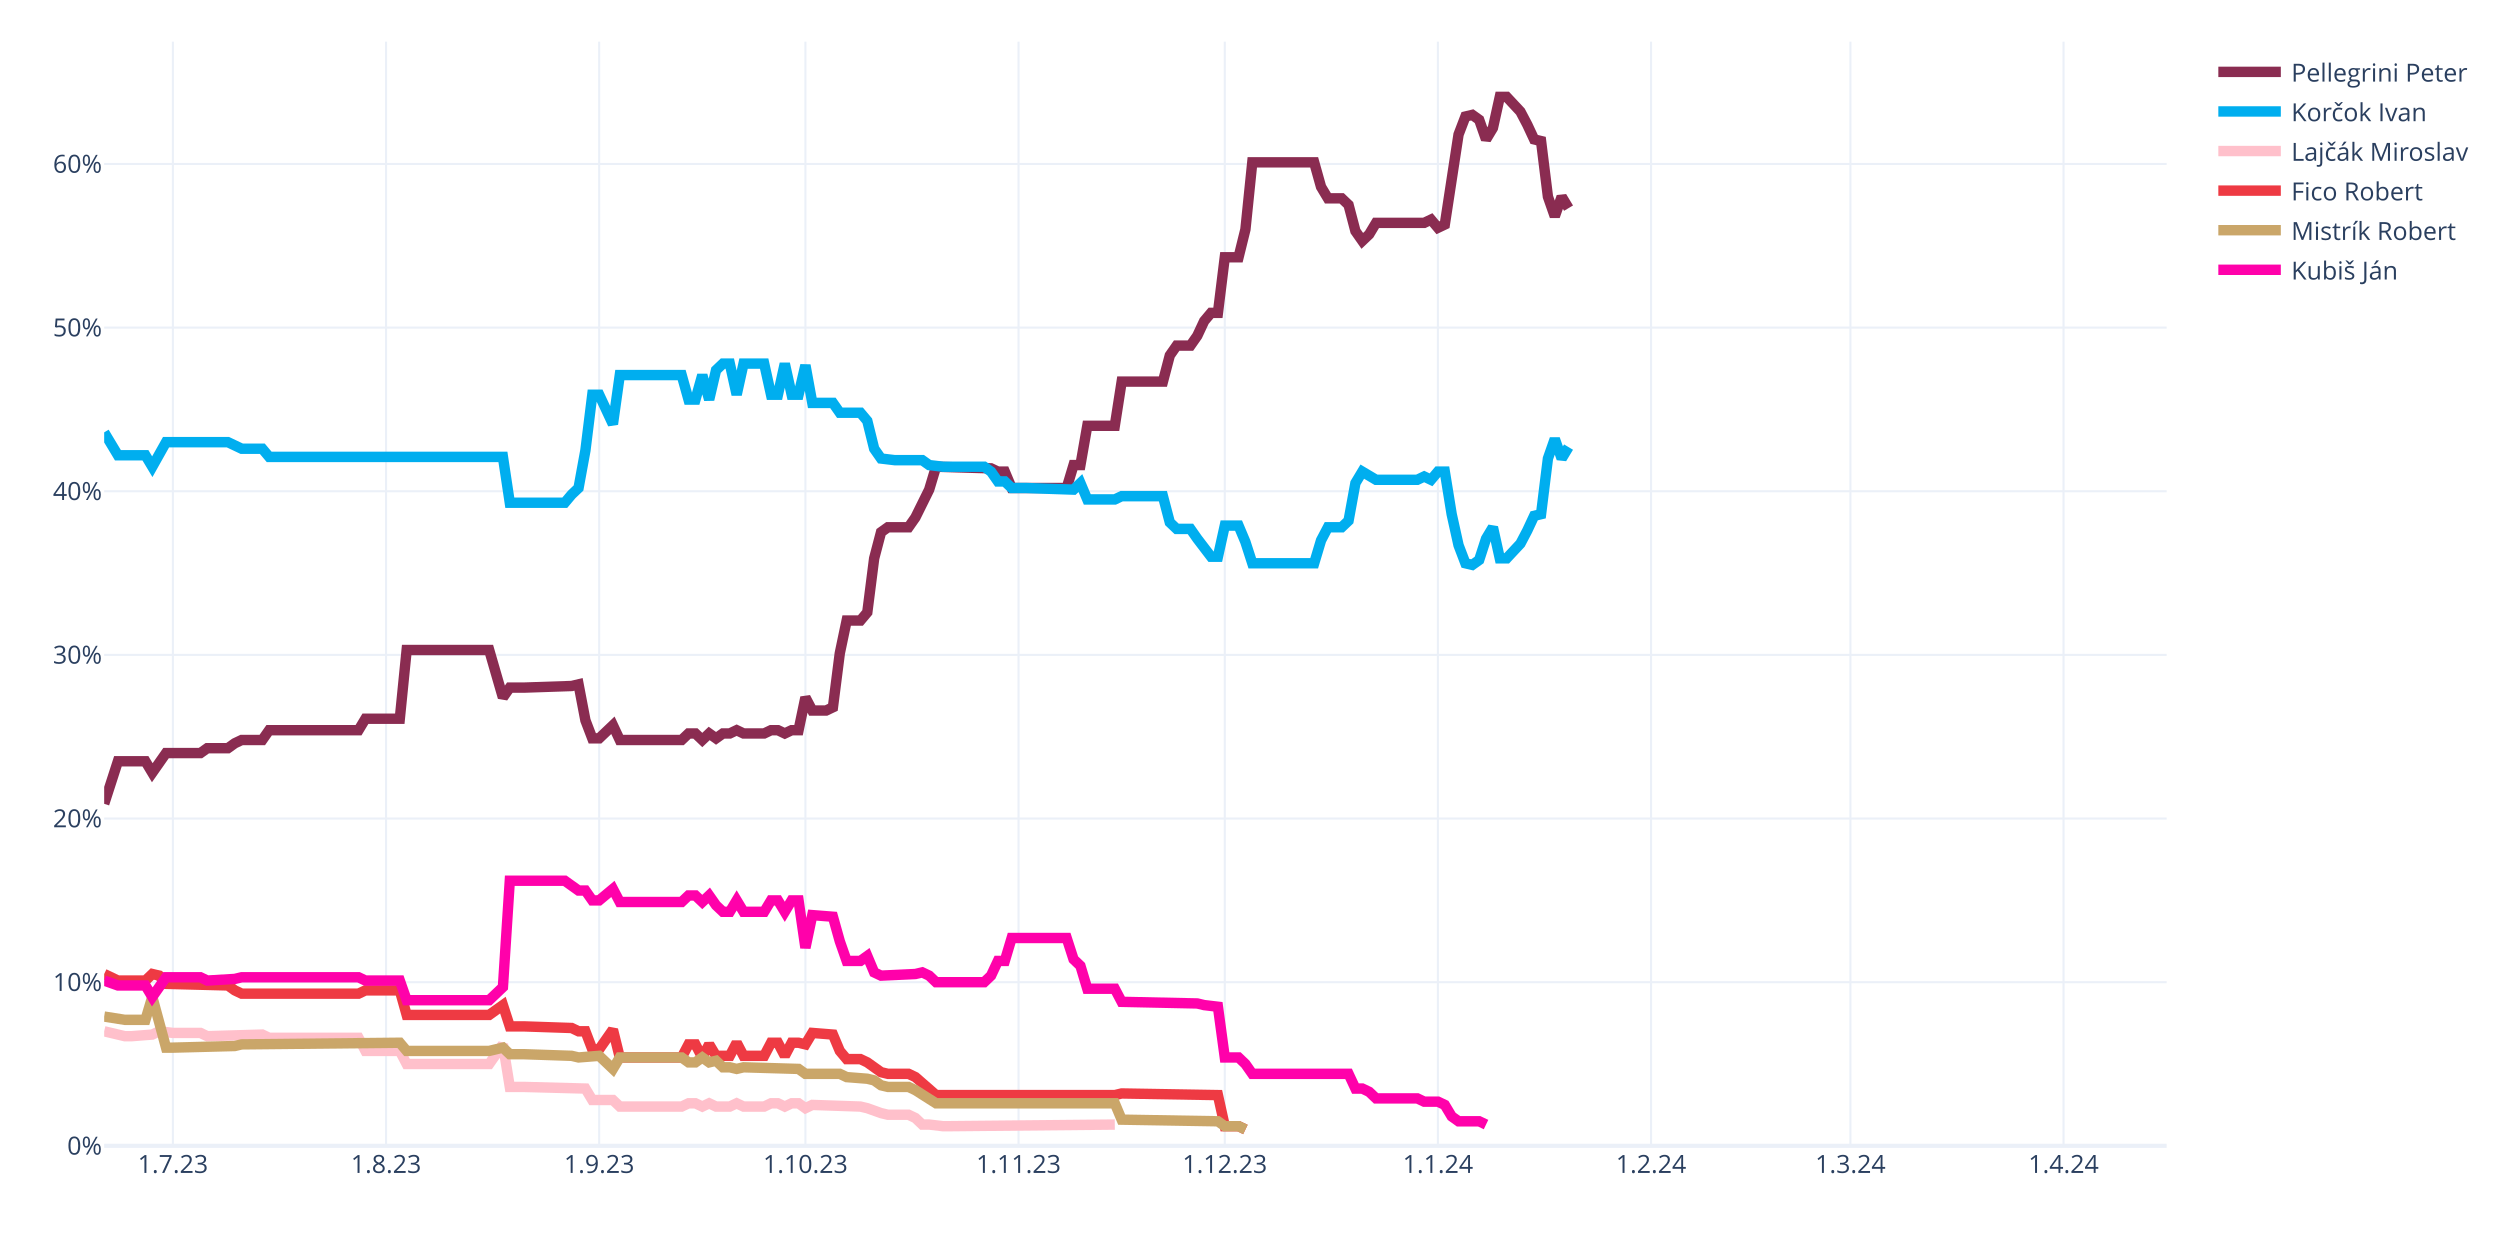
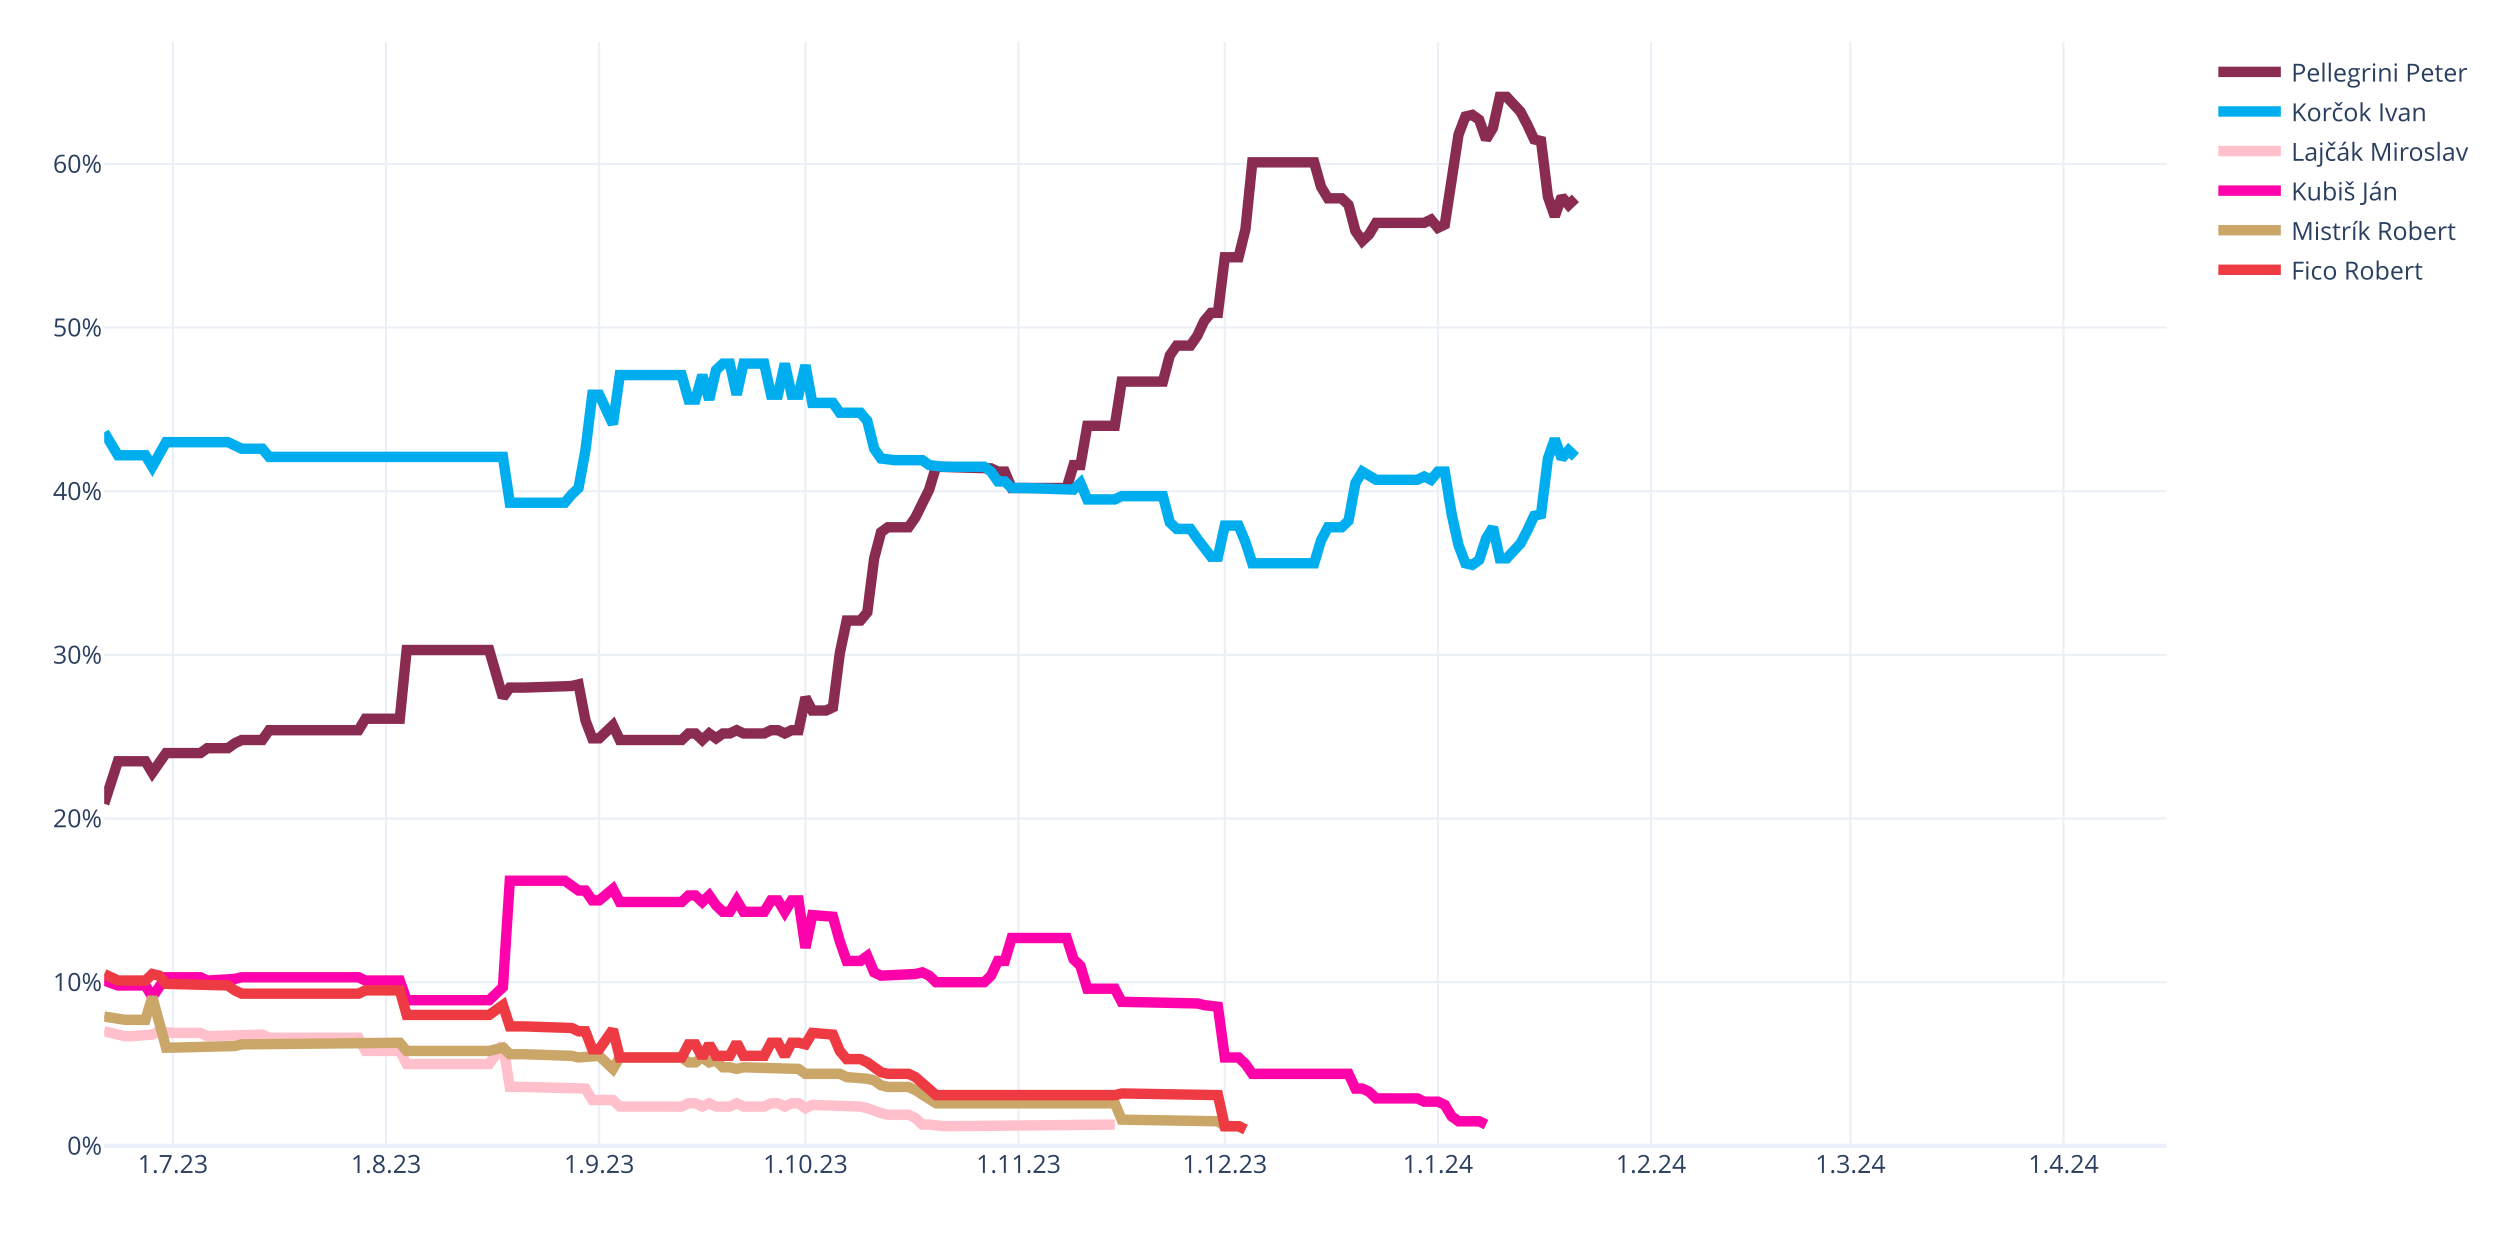
<svg xmlns="http://www.w3.org/2000/svg" class="main-svg" width="1200" height="600" style="" viewBox="0 0 1200 600">
  <rect x="0" y="0" width="1200" height="600" style="fill: rgb(255, 255, 255); fill-opacity: 1;" />
-   <defs id="defs-b5e12d">
+   <defs id="defs-70f87e">
    <g class="clips">
-       <clipPath id="clipb5e12dxyplot" class="plotclip">
+       <clipPath id="clip70f87exyplot" class="plotclip">
        <rect width="990" height="530" />
      </clipPath>
-       <clipPath class="axesclip" id="clipb5e12dx">
+       <clipPath class="axesclip" id="clip70f87ex">
        <rect x="50" y="0" width="990" height="600" />
      </clipPath>
-       <clipPath class="axesclip" id="clipb5e12dy">
+       <clipPath class="axesclip" id="clip70f87ey">
        <rect x="0" y="20" width="1200" height="530" />
      </clipPath>
-       <clipPath class="axesclip" id="clipb5e12dxy">
+       <clipPath class="axesclip" id="clip70f87exy">
        <rect x="50" y="20" width="990" height="530" />
      </clipPath>
    </g>
    <g class="gradients" />
    <g class="patterns" />
  </defs>
  <g class="bglayer" />
  <g class="layer-below">
    <g class="imagelayer" />
    <g class="shapelayer" />
  </g>
  <g class="cartesianlayer">
    <g class="subplot xy">
      <g class="layer-subplot">
        <g class="shapelayer" />
        <g class="imagelayer" />
      </g>
      <g class="minor-gridlayer">
        <g class="x" />
        <g class="y" />
      </g>
      <g class="gridlayer">
        <g class="x">
          <path class="xgrid crisp" transform="translate(83,0)" d="M0,20v530" style="stroke: rgb(235, 240, 248); stroke-opacity: 1; stroke-width: 1px;" />
          <path class="xgrid crisp" transform="translate(185.3,0)" d="M0,20v530" style="stroke: rgb(235, 240, 248); stroke-opacity: 1; stroke-width: 1px;" />
          <path class="xgrid crisp" transform="translate(287.6,0)" d="M0,20v530" style="stroke: rgb(235, 240, 248); stroke-opacity: 1; stroke-width: 1px;" />
          <path class="xgrid crisp" transform="translate(386.6,0)" d="M0,20v530" style="stroke: rgb(235, 240, 248); stroke-opacity: 1; stroke-width: 1px;" />
          <path class="xgrid crisp" transform="translate(488.9,0)" d="M0,20v530" style="stroke: rgb(235, 240, 248); stroke-opacity: 1; stroke-width: 1px;" />
          <path class="xgrid crisp" transform="translate(587.9,0)" d="M0,20v530" style="stroke: rgb(235, 240, 248); stroke-opacity: 1; stroke-width: 1px;" />
          <path class="xgrid crisp" transform="translate(690.2,0)" d="M0,20v530" style="stroke: rgb(235, 240, 248); stroke-opacity: 1; stroke-width: 1px;" />
          <path class="xgrid crisp" transform="translate(792.5,0)" d="M0,20v530" style="stroke: rgb(235, 240, 248); stroke-opacity: 1; stroke-width: 1px;" />
          <path class="xgrid crisp" transform="translate(888.2,0)" d="M0,20v530" style="stroke: rgb(235, 240, 248); stroke-opacity: 1; stroke-width: 1px;" />
          <path class="xgrid crisp" transform="translate(990.5,0)" d="M0,20v530" style="stroke: rgb(235, 240, 248); stroke-opacity: 1; stroke-width: 1px;" />
        </g>
        <g class="y">
          <path class="ygrid crisp" transform="translate(0,471.45)" d="M50,0h990" style="stroke: rgb(235, 240, 248); stroke-opacity: 1; stroke-width: 1px;" />
          <path class="ygrid crisp" transform="translate(0,392.9)" d="M50,0h990" style="stroke: rgb(235, 240, 248); stroke-opacity: 1; stroke-width: 1px;" />
          <path class="ygrid crisp" transform="translate(0,314.35)" d="M50,0h990" style="stroke: rgb(235, 240, 248); stroke-opacity: 1; stroke-width: 1px;" />
          <path class="ygrid crisp" transform="translate(0,235.8)" d="M50,0h990" style="stroke: rgb(235, 240, 248); stroke-opacity: 1; stroke-width: 1px;" />
          <path class="ygrid crisp" transform="translate(0,157.25)" d="M50,0h990" style="stroke: rgb(235, 240, 248); stroke-opacity: 1; stroke-width: 1px;" />
          <path class="ygrid crisp" transform="translate(0,78.71)" d="M50,0h990" style="stroke: rgb(235, 240, 248); stroke-opacity: 1; stroke-width: 1px;" />
        </g>
      </g>
      <g class="zerolinelayer">
        <path class="yzl zl crisp" transform="translate(0,550)" d="M50,0h990" style="stroke: rgb(235, 240, 248); stroke-opacity: 1; stroke-width: 2px;" />
      </g>
      <path class="xlines-below" />
      <path class="ylines-below" />
      <g class="overlines-below" />
      <g class="xaxislayer-below" />
      <g class="yaxislayer-below" />
      <g class="overaxes-below" />
-       <g class="plot" transform="translate(50,20)" clip-path="url(#clipb5e12dxyplot)">
+       <g class="plot" transform="translate(50,20)" clip-path="url(#clip70f87exyplot)">
        <g class="scatterlayer mlayer">
-           <g class="trace scatter tracea17c1d" style="stroke-miterlimit: 2; opacity: 1;">
-             <g class="fills" />
-             <g class="errorbars" />
-             <g class="lines">
-               <path class="js-line" d="M0,365.83L6.6,345.41L9.9,345.41L19.8,345.41L23.1,350.91L29.7,341.48L33,341.48L46.2,341.48L49.5,339.13L59.4,339.13L62.7,336.77L66,335.2L69.3,335.2L75.9,335.2L79.2,330.49L122.1,330.49L125.4,324.99L141.9,324.99L145.2,292L184.8,292L191.4,314.78L194.7,310.06L201.3,310.06L224.4,309.28L227.7,308.49L231,325.77L234.3,334.41L237.6,334.41L240.9,331.27L244.2,328.13L247.5,335.2L277.2,335.2L280.5,332.06L283.8,332.06L287.1,335.2L290.4,332.06L293.7,334.41L297,332.06L300.3,332.06L303.6,330.49L306.9,332.06L316.8,332.06L320.1,330.49L323.4,330.49L326.7,332.06L330,330.49L333.3,330.49L336.6,314.78L339.9,321.06L346.5,321.06L349.8,319.49L353.1,293.57L356.4,277.86L363,277.86L366.3,273.93L369.6,248.01L372.9,235.44L376.2,233.08L379.5,233.08L386.1,233.08L389.4,228.37L396,215.02L399.3,204.02L425.7,204.81L429,206.38L432.3,206.38L435.6,214.23L462,214.23L465.3,203.24L468.6,203.24L471.9,184.38L485.1,184.38L488.4,163.18L508.2,163.18L511.5,150.61L514.8,145.89L518.1,145.89L521.4,145.89L524.7,141.18L528,134.11L531.3,130.18L534.6,130.18L537.9,103.48L544.5,103.48L547.8,90.12L551.1,57.92L554.4,57.92L580.8,57.92L584.1,69.7L587.4,75.2L590.7,75.2L594,75.2L597.3,78.34L600.6,90.91L603.9,95.62L607.2,92.48L610.5,86.98L633.6,86.98L636.9,85.41L640.2,89.34L643.5,87.77L650.1,44.57L653.4,35.93L656.7,35.14L660,37.5L663.3,46.92L666.6,41.42L669.9,26.5L673.2,26.5L679.8,33.57L683.1,39.85L686.4,46.92L689.7,47.71L693,74.41L696.3,83.84L699.6,74.41L702.9,79.91" style="vector-effect: none; fill: none; stroke: rgb(138, 44, 81); stroke-opacity: 1; stroke-width: 5px; opacity: 1;" />
-             </g>
-             <g class="points" />
-             <g class="text" />
-           </g>
-           <g class="trace scatter trace30c5dc" style="stroke-miterlimit: 2; opacity: 1;">
-             <g class="fills" />
-             <g class="errorbars" />
-             <g class="lines">
-               <path class="js-line" d="M0,187.53L6.6,198.52L9.9,198.52L19.8,198.52L23.1,204.02L29.7,192.24L33,192.24L59.4,192.24L62.7,193.81L66,195.38L69.3,195.38L75.9,195.38L79.2,199.31L191.4,199.31L194.7,221.3L221.1,221.3L224.4,217.37L227.7,214.23L231,196.17L234.3,169.46L237.6,169.46L244.2,183.6L247.5,160.03L277.2,160.03L280.5,171.82L283.8,171.82L287.1,160.03L290.4,171.82L293.7,157.68L297,154.54L300.3,154.54L303.6,169.46L306.9,154.54L316.8,154.54L320.1,169.46L323.4,169.46L326.7,154.54L330,169.46L333.3,169.46L336.6,155.32L339.9,173.39L349.8,173.39L353.1,178.1L363,178.1L366.3,182.03L369.6,195.38L372.9,200.09L379.5,200.88L382.8,200.88L392.7,200.88L396,203.24L402.6,204.02L405.9,204.02L422.4,204.02L425.7,206.38L429,211.09L432.3,211.09L435.6,214.23L442.2,214.23L465.3,215.02L468.6,211.88L471.9,219.73L475.2,219.73L485.1,219.73L488.4,218.16L508.2,218.16L511.5,230.73L514.8,233.87L518.1,233.87L521.4,233.87L524.7,238.58L531.3,247.22L534.6,247.22L537.9,232.3L541.2,232.3L544.5,232.3L547.8,240.15L551.1,250.37L554.4,250.37L580.8,250.37L584.1,239.37L587.4,233.08L590.7,233.08L594,233.08L597.3,229.94L600.6,211.88L603.9,206.38L610.5,210.3L613.8,210.3L630.3,210.3L633.6,208.73L636.9,210.3L640.2,206.38L643.5,206.38L646.8,226.8L650.1,241.72L653.4,250.37L656.7,251.15L660,248.79L663.3,238.58L666.6,233.08L669.9,248.01L673.2,248.01L679.8,240.94L683.1,234.66L686.4,227.59L689.7,226.8L693,200.09L696.3,190.67L699.6,200.09L702.9,194.6" style="vector-effect: none; fill: none; stroke: rgb(0, 174, 239); stroke-opacity: 1; stroke-width: 5px; opacity: 1;" />
-             </g>
-             <g class="points" />
-             <g class="text" />
-           </g>
-           <g class="trace scatter traceec281b" style="stroke-miterlimit: 2; opacity: 1;">
+           <g class="trace scatter trace455cfd" style="stroke-miterlimit: 2; opacity: 1;">
+             <g class="fills" />
+             <g class="errorbars" />
+             <g class="lines">
+               <path class="js-line" d="M0,365.83L6.6,345.41L9.9,345.41L19.8,345.41L23.1,350.91L29.7,341.48L33,341.48L46.2,341.48L49.5,339.13L59.4,339.13L62.7,336.77L66,335.2L69.3,335.2L75.9,335.2L79.2,330.49L122.1,330.49L125.4,324.99L141.9,324.99L145.2,292L184.8,292L191.4,314.78L194.7,310.06L201.3,310.06L224.4,309.28L227.7,308.49L231,325.77L234.3,334.41L237.6,334.41L240.9,331.27L244.2,328.13L247.5,335.2L277.2,335.2L280.5,332.06L283.8,332.06L287.1,335.2L290.4,332.06L293.7,334.41L297,332.06L300.3,332.06L303.6,330.49L306.9,332.06L316.8,332.06L320.1,330.49L323.4,330.49L326.7,332.06L330,330.49L333.3,330.49L336.6,314.78L339.9,321.06L346.5,321.06L349.8,319.49L353.1,293.57L356.4,277.86L363,277.86L366.3,273.93L369.6,248.01L372.9,235.44L376.2,233.08L379.5,233.08L386.1,233.08L389.4,228.37L396,215.02L399.3,204.02L425.7,204.81L429,206.38L432.3,206.38L435.6,214.23L462,214.23L465.3,203.24L468.6,203.24L471.9,184.38L485.1,184.38L488.4,163.18L508.2,163.18L511.5,150.61L514.8,145.89L518.1,145.89L521.4,145.89L524.7,141.18L528,134.11L531.3,130.18L534.6,130.18L537.9,103.48L544.5,103.48L547.8,90.12L551.1,57.92L554.4,57.92L580.8,57.92L584.1,69.7L587.4,75.2L590.7,75.2L594,75.2L597.3,78.34L600.6,90.91L603.9,95.62L607.2,92.48L610.5,86.98L633.6,86.98L636.9,85.41L640.2,89.34L643.5,87.77L650.1,44.57L653.4,35.93L656.7,35.14L660,37.5L663.3,46.92L666.6,41.42L669.9,26.5L673.2,26.5L679.8,33.57L683.1,39.85L686.4,46.92L689.7,47.71L693,74.41L696.3,83.84L699.6,74.41L702.9,78.34L706.2,75.2" style="vector-effect: none; fill: none; stroke: rgb(138, 44, 81); stroke-opacity: 1; stroke-width: 5px; opacity: 1;" />
+             </g>
+             <g class="points" />
+             <g class="text" />
+           </g>
+           <g class="trace scatter trace7774cf" style="stroke-miterlimit: 2; opacity: 1;">
+             <g class="fills" />
+             <g class="errorbars" />
+             <g class="lines">
+               <path class="js-line" d="M0,187.53L6.6,198.52L9.9,198.52L19.8,198.52L23.1,204.02L29.7,192.24L33,192.24L59.4,192.24L62.7,193.81L66,195.38L69.3,195.38L75.9,195.38L79.2,199.31L191.4,199.31L194.7,221.3L221.1,221.3L224.4,217.37L227.7,214.23L231,196.17L234.3,169.46L237.6,169.46L244.2,183.6L247.5,160.03L277.2,160.03L280.5,171.82L283.8,171.82L287.1,160.03L290.4,171.82L293.7,157.68L297,154.54L300.3,154.54L303.6,169.46L306.9,154.54L316.8,154.54L320.1,169.46L323.4,169.46L326.7,154.54L330,169.46L333.3,169.46L336.6,155.32L339.9,173.39L349.8,173.39L353.1,178.1L363,178.1L366.3,182.03L369.6,195.38L372.9,200.09L379.5,200.88L382.8,200.88L392.7,200.88L396,203.24L402.6,204.02L405.9,204.02L422.4,204.02L425.7,206.38L429,211.09L432.3,211.09L435.6,214.23L442.2,214.23L465.3,215.02L468.6,211.88L471.9,219.73L475.2,219.73L485.1,219.73L488.4,218.16L508.2,218.16L511.5,230.73L514.8,233.87L518.1,233.87L521.4,233.87L524.7,238.58L531.3,247.22L534.6,247.22L537.9,232.3L541.2,232.3L544.5,232.3L547.8,240.15L551.1,250.37L554.4,250.37L580.8,250.37L584.1,239.37L587.4,233.08L590.7,233.08L594,233.08L597.3,229.94L600.6,211.88L603.9,206.38L610.5,210.3L613.8,210.3L630.3,210.3L633.6,208.73L636.9,210.3L640.2,206.38L643.5,206.38L646.8,226.8L650.1,241.72L653.4,250.37L656.7,251.15L660,248.79L663.3,238.58L666.6,233.08L669.9,248.01L673.2,248.01L679.8,240.94L683.1,234.66L686.4,227.59L689.7,226.8L693,200.09L696.3,190.67L699.6,200.09L702.9,196.17L706.2,199.31" style="vector-effect: none; fill: none; stroke: rgb(0, 174, 239); stroke-opacity: 1; stroke-width: 5px; opacity: 1;" />
+             </g>
+             <g class="points" />
+             <g class="text" />
+           </g>
+           <g class="trace scatter tracec706d9" style="stroke-miterlimit: 2; opacity: 1;">
            <g class="fills" />
            <g class="errorbars" />
            <g class="lines">
              <path class="js-line" d="M0,475.02L9.9,477.37L13.2,477.37L23.1,476.59L26.4,475.02L33,475.8L36.3,475.8L46.2,475.8L49.5,477.37L75.9,476.59L79.2,478.16L122.1,478.16L125.4,484.44L141.9,484.44L145.2,490.73L184.8,490.73L191.4,481.3L194.7,501.72L201.3,501.72L231,502.51L234.3,508.01L244.2,508.01L247.5,511.15L277.2,511.15L280.5,509.58L283.8,509.58L287.1,511.15L290.4,509.58L293.7,511.15L300.3,511.15L303.6,509.58L306.9,511.15L310.2,511.15L316.8,511.15L320.1,509.58L323.4,509.58L326.7,511.15L330,509.58L333.3,509.58L336.6,511.93L339.9,510.36L363,511.15L366.3,511.93L372.9,514.29L376.2,515.08L386.1,515.08L389.4,516.65L392.7,519.79L396,519.79L402.6,520.57L405.9,520.57L485.1,519.79" style="vector-effect: none; fill: none; stroke: rgb(255, 192, 203); stroke-opacity: 1; stroke-width: 5px; opacity: 1;" />
            </g>
            <g class="points" />
            <g class="text" />
          </g>
-           <g class="trace scatter trace1ddbeb" style="stroke-miterlimit: 2; opacity: 1;">
+           <g class="trace scatter trace9281db" style="stroke-miterlimit: 2; opacity: 1;">
+             <g class="fills" />
+             <g class="errorbars" />
+             <g class="lines">
+               <path class="js-line" d="M0,450.67L6.6,453.02L9.9,453.02L19.8,453.02L23.1,458.52L29.7,449.09L33,449.09L46.2,449.09L49.5,450.67L62.7,449.88L66,449.09L122.1,449.09L125.4,450.67L141.9,450.67L145.2,460.09L184.8,460.09L191.4,453.81L194.7,402.75L201.3,402.75L221.1,402.75L224.4,405.11L227.7,407.46L231,407.46L234.3,412.18L237.6,412.18L244.2,406.68L247.5,412.96L277.2,412.96L280.5,409.82L283.8,409.82L287.1,412.96L290.4,409.82L293.7,414.53L297,417.67L300.3,417.67L303.6,412.18L306.9,417.67L316.8,417.67L320.1,412.18L323.4,412.18L326.7,417.67L330,412.18L333.3,412.18L336.6,434.96L339.9,419.25L349.8,420.03L353.1,431.81L356.4,441.24L359.7,441.24L363,441.24L366.3,438.88L369.6,446.74L372.9,448.31L389.4,447.52L392.7,446.74L396,448.31L399.3,451.45L422.4,451.45L425.7,448.31L429,441.24L432.3,441.24L435.6,430.24L442.2,430.24L462,430.24L465.3,440.45L468.6,443.6L471.9,454.59L485.1,454.59L488.4,460.88L524.7,461.66L528,462.45L534.6,463.23L537.9,487.58L544.5,487.58L547.8,490.73L551.1,495.44L554.4,495.44L597.3,495.44L600.6,502.51L603.9,502.51L607.2,504.08L610.5,507.22L613.8,507.22L630.3,507.22L633.6,508.79L640.2,508.79L643.5,510.36L646.8,515.86L650.1,518.22L660,518.22L663.3,519.79" style="vector-effect: none; fill: none; stroke: rgb(255, 1, 170); stroke-opacity: 1; stroke-width: 5px; opacity: 1;" />
+             </g>
+             <g class="points" />
+             <g class="text" />
+           </g>
+           <g class="trace scatter trace3378c8" style="stroke-miterlimit: 2; opacity: 1;">
+             <g class="fills" />
+             <g class="errorbars" />
+             <g class="lines">
+               <path class="js-line" d="M0,467.95L9.9,469.52L13.2,469.52L19.8,469.52L23.1,458.52L29.7,482.87L33,482.87L62.7,482.09L66,481.3L141.9,480.51L145.2,484.44L184.8,484.44L191.4,482.87L194.7,486.01L201.3,486.01L224.4,486.8L227.7,487.58L237.6,486.8L240.9,489.94L244.2,493.08L247.5,487.58L277.2,487.58L280.5,489.94L283.8,489.94L287.1,487.58L290.4,489.94L293.7,489.15L297,492.3L300.3,492.3L303.6,493.08L306.9,492.3L333.3,493.08L336.6,495.44L353.1,495.44L356.4,497.01L366.3,497.79L369.6,498.58L372.9,500.94L376.2,501.72L386.1,501.72L389.4,503.29L399.3,509.58L402.6,509.58L485.1,509.58L488.4,517.43L534.6,518.22L537.9,520.57L544.5,520.57L547.8,522.15" style="vector-effect: none; fill: none; stroke: rgb(202, 166, 105); stroke-opacity: 1; stroke-width: 5px; opacity: 1;" />
+             </g>
+             <g class="points" />
+             <g class="text" />
+           </g>
+           <g class="trace scatter trace8e2ba9" style="stroke-miterlimit: 2; opacity: 1;">
            <g class="fills" />
            <g class="errorbars" />
            <g class="lines">
              <path class="js-line" d="M0,447.52L6.6,450.67L9.9,450.67L19.8,450.67L23.1,447.52L26.4,448.31L29.7,452.24L59.4,453.02L62.7,455.38L66,456.95L69.3,456.95L122.1,456.95L125.4,455.38L141.9,455.38L145.2,467.16L184.8,467.16L191.4,462.45L194.7,472.66L201.3,472.66L224.4,473.44L227.7,475.02L231,475.02L234.3,483.66L237.6,483.66L240.9,478.94L244.2,474.23L247.5,487.58L277.2,487.58L280.5,481.3L283.8,481.3L287.1,487.58L290.4,481.3L293.7,486.8L300.3,486.8L303.6,480.51L306.9,486.8L310.2,486.8L316.8,486.8L320.1,480.51L323.4,480.51L326.7,486.8L330,480.51L333.3,480.51L336.6,481.3L339.9,475.8L349.8,476.59L353.1,484.44L356.4,488.37L359.7,488.37L363,488.37L366.3,489.94L372.9,494.65L376.2,495.44L386.1,495.44L389.4,497.01L399.3,505.65L402.6,505.65L485.1,505.65L488.4,504.86L534.6,505.65L537.9,520.57L544.5,520.57L547.8,522.15" style="vector-effect: none; fill: none; stroke: rgb(238, 58, 67); stroke-opacity: 1; stroke-width: 5px; opacity: 1;" />
-             </g>
-             <g class="points" />
-             <g class="text" />
-           </g>
-           <g class="trace scatter trace0e5723" style="stroke-miterlimit: 2; opacity: 1;">
-             <g class="fills" />
-             <g class="errorbars" />
-             <g class="lines">
-               <path class="js-line" d="M0,467.95L9.9,469.52L13.2,469.52L19.8,469.52L23.1,458.52L29.7,482.87L33,482.87L62.7,482.09L66,481.3L141.9,480.51L145.2,484.44L184.8,484.44L191.4,482.87L194.7,486.01L201.3,486.01L224.4,486.8L227.7,487.58L237.6,486.8L240.9,489.94L244.2,493.08L247.5,487.58L277.2,487.58L280.5,489.94L283.8,489.94L287.1,487.58L290.4,489.94L293.7,489.15L297,492.3L300.3,492.3L303.6,493.08L306.9,492.3L333.3,493.08L336.6,495.44L353.1,495.44L356.4,497.01L366.3,497.79L369.6,498.58L372.9,500.94L376.2,501.72L386.1,501.72L389.4,503.29L399.3,509.58L402.6,509.58L485.1,509.58L488.4,517.43L534.6,518.22L537.9,520.57L544.5,520.57L547.8,522.15" style="vector-effect: none; fill: none; stroke: rgb(202, 166, 105); stroke-opacity: 1; stroke-width: 5px; opacity: 1;" />
-             </g>
-             <g class="points" />
-             <g class="text" />
-           </g>
-           <g class="trace scatter trace195725" style="stroke-miterlimit: 2; opacity: 1;">
-             <g class="fills" />
-             <g class="errorbars" />
-             <g class="lines">
-               <path class="js-line" d="M0,450.67L6.6,453.02L9.9,453.02L19.8,453.02L23.1,458.52L29.7,449.09L33,449.09L46.2,449.09L49.5,450.67L62.7,449.88L66,449.09L122.1,449.09L125.4,450.67L141.9,450.67L145.2,460.09L184.8,460.09L191.4,453.81L194.7,402.75L201.3,402.75L221.1,402.75L224.4,405.11L227.7,407.46L231,407.46L234.3,412.18L237.6,412.18L244.2,406.68L247.5,412.96L277.2,412.96L280.5,409.82L283.8,409.82L287.1,412.96L290.4,409.82L293.7,414.53L297,417.67L300.3,417.67L303.6,412.18L306.9,417.67L316.8,417.67L320.1,412.18L323.4,412.18L326.7,417.67L330,412.18L333.3,412.18L336.6,434.96L339.9,419.25L349.8,420.03L353.1,431.81L356.4,441.24L359.7,441.24L363,441.24L366.3,438.88L369.6,446.74L372.9,448.31L389.4,447.52L392.7,446.74L396,448.31L399.3,451.45L422.4,451.45L425.7,448.31L429,441.24L432.3,441.24L435.6,430.24L442.2,430.24L462,430.24L465.3,440.45L468.6,443.6L471.9,454.59L485.1,454.59L488.4,460.88L524.7,461.66L528,462.45L534.6,463.23L537.9,487.58L544.5,487.58L547.8,490.73L551.1,495.44L554.4,495.44L597.3,495.44L600.6,502.51L603.9,502.51L607.2,504.08L610.5,507.22L613.8,507.22L630.3,507.22L633.6,508.79L640.2,508.79L643.5,510.36L646.8,515.86L650.1,518.22L660,518.22L663.3,519.79" style="vector-effect: none; fill: none; stroke: rgb(255, 1, 170); stroke-opacity: 1; stroke-width: 5px; opacity: 1;" />
            </g>
            <g class="points" />
            <g class="text" />
          </g>
        </g>
      </g>
      <g class="overplot" />
      <path class="xlines-above crisp" d="M0,0" style="fill: none;" />
      <path class="ylines-above crisp" d="M0,0" style="fill: none;" />
      <g class="overlines-above" />
      <g class="xaxislayer-above">
        <g class="xtick">
          <text text-anchor="middle" x="0" y="563" transform="translate(83,0)" style="font-family: 'Open Sans', verdana, arial, sans-serif; font-size: 12px; fill: rgb(42, 63, 95); fill-opacity: 1; white-space: pre; opacity: 1;">1.7.23</text>
        </g>
        <g class="xtick">
          <text text-anchor="middle" x="0" y="563" style="font-family: 'Open Sans', verdana, arial, sans-serif; font-size: 12px; fill: rgb(42, 63, 95); fill-opacity: 1; white-space: pre; opacity: 1;" transform="translate(185.3,0)">1.8.23</text>
        </g>
        <g class="xtick">
          <text text-anchor="middle" x="0" y="563" style="font-family: 'Open Sans', verdana, arial, sans-serif; font-size: 12px; fill: rgb(42, 63, 95); fill-opacity: 1; white-space: pre; opacity: 1;" transform="translate(287.6,0)">1.9.23</text>
        </g>
        <g class="xtick">
          <text text-anchor="middle" x="0" y="563" style="font-family: 'Open Sans', verdana, arial, sans-serif; font-size: 12px; fill: rgb(42, 63, 95); fill-opacity: 1; white-space: pre; opacity: 1;" transform="translate(386.6,0)">1.10.23</text>
        </g>
        <g class="xtick">
          <text text-anchor="middle" x="0" y="563" style="font-family: 'Open Sans', verdana, arial, sans-serif; font-size: 12px; fill: rgb(42, 63, 95); fill-opacity: 1; white-space: pre; opacity: 1;" transform="translate(488.9,0)">1.11.23</text>
        </g>
        <g class="xtick">
          <text text-anchor="middle" x="0" y="563" style="font-family: 'Open Sans', verdana, arial, sans-serif; font-size: 12px; fill: rgb(42, 63, 95); fill-opacity: 1; white-space: pre; opacity: 1;" transform="translate(587.9,0)">1.12.23</text>
        </g>
        <g class="xtick">
          <text text-anchor="middle" x="0" y="563" style="font-family: 'Open Sans', verdana, arial, sans-serif; font-size: 12px; fill: rgb(42, 63, 95); fill-opacity: 1; white-space: pre; opacity: 1;" transform="translate(690.2,0)">1.1.24</text>
        </g>
        <g class="xtick">
          <text text-anchor="middle" x="0" y="563" style="font-family: 'Open Sans', verdana, arial, sans-serif; font-size: 12px; fill: rgb(42, 63, 95); fill-opacity: 1; white-space: pre; opacity: 1;" transform="translate(792.5,0)">1.2.24</text>
        </g>
        <g class="xtick">
          <text text-anchor="middle" x="0" y="563" style="font-family: 'Open Sans', verdana, arial, sans-serif; font-size: 12px; fill: rgb(42, 63, 95); fill-opacity: 1; white-space: pre; opacity: 1;" transform="translate(888.2,0)">1.3.24</text>
        </g>
        <g class="xtick">
          <text text-anchor="middle" x="0" y="563" style="font-family: 'Open Sans', verdana, arial, sans-serif; font-size: 12px; fill: rgb(42, 63, 95); fill-opacity: 1; white-space: pre; opacity: 1;" transform="translate(990.5,0)">1.4.24</text>
        </g>
      </g>
      <g class="yaxislayer-above">
        <g class="ytick">
          <text text-anchor="end" x="49" y="4.2" transform="translate(0,550)" style="font-family: 'Open Sans', verdana, arial, sans-serif; font-size: 12px; fill: rgb(42, 63, 95); fill-opacity: 1; white-space: pre; opacity: 1;">0%</text>
        </g>
        <g class="ytick">
          <text text-anchor="end" x="49" y="4.2" style="font-family: 'Open Sans', verdana, arial, sans-serif; font-size: 12px; fill: rgb(42, 63, 95); fill-opacity: 1; white-space: pre; opacity: 1;" transform="translate(0,471.45)">10%</text>
        </g>
        <g class="ytick">
          <text text-anchor="end" x="49" y="4.2" style="font-family: 'Open Sans', verdana, arial, sans-serif; font-size: 12px; fill: rgb(42, 63, 95); fill-opacity: 1; white-space: pre; opacity: 1;" transform="translate(0,392.9)">20%</text>
        </g>
        <g class="ytick">
          <text text-anchor="end" x="49" y="4.2" style="font-family: 'Open Sans', verdana, arial, sans-serif; font-size: 12px; fill: rgb(42, 63, 95); fill-opacity: 1; white-space: pre; opacity: 1;" transform="translate(0,314.35)">30%</text>
        </g>
        <g class="ytick">
          <text text-anchor="end" x="49" y="4.2" style="font-family: 'Open Sans', verdana, arial, sans-serif; font-size: 12px; fill: rgb(42, 63, 95); fill-opacity: 1; white-space: pre; opacity: 1;" transform="translate(0,235.8)">40%</text>
        </g>
        <g class="ytick">
          <text text-anchor="end" x="49" y="4.2" style="font-family: 'Open Sans', verdana, arial, sans-serif; font-size: 12px; fill: rgb(42, 63, 95); fill-opacity: 1; white-space: pre; opacity: 1;" transform="translate(0,157.25)">50%</text>
        </g>
        <g class="ytick">
          <text text-anchor="end" x="49" y="4.2" style="font-family: 'Open Sans', verdana, arial, sans-serif; font-size: 12px; fill: rgb(42, 63, 95); fill-opacity: 1; white-space: pre; opacity: 1;" transform="translate(0,78.71)">60%</text>
        </g>
      </g>
      <g class="overaxes-above" />
    </g>
  </g>
  <g class="polarlayer" />
  <g class="smithlayer" />
  <g class="ternarylayer" />
  <g class="geolayer" />
  <g class="funnelarealayer" />
  <g class="pielayer" />
  <g class="iciclelayer" />
  <g class="treemaplayer" />
  <g class="sunburstlayer" />
  <g class="glimages" />
-   <defs id="topdefs-b5e12d">
+   <defs id="topdefs-70f87e">
    <g class="clips" />
-     <clipPath id="legendb5e12d">
+     <clipPath id="legend70f87e">
      <rect width="128" height="124" x="0" y="0" />
    </clipPath>
  </defs>
  <g class="layer-above">
    <g class="imagelayer" />
    <g class="shapelayer" />
  </g>
  <g class="infolayer">
    <g class="legend" pointer-events="all" transform="translate(1059.8,20)">
      <rect class="bg" shape-rendering="crispEdges" style="stroke: rgb(68, 68, 68); stroke-opacity: 1; fill: rgb(255, 255, 255); fill-opacity: 1; stroke-width: 0px;" width="128" height="124" x="0" y="0" />
-       <g class="scrollbox" transform="" clip-path="url(#legendb5e12d)">
+       <g class="scrollbox" transform="" clip-path="url(#legend70f87e)">
        <g class="groups">
          <g class="traces" transform="translate(0,14.5)" style="opacity: 1;">
            <text class="legendtext" text-anchor="start" x="40" y="4.68" style="font-family: 'Open Sans', verdana, arial, sans-serif; font-size: 12px; fill: rgb(42, 63, 95); fill-opacity: 1; white-space: pre;">Pellegrini Peter</text>
            <g class="layers" style="opacity: 1;">
              <g class="legendfill" />
              <g class="legendlines">
                <path class="js-line" d="M5,0h30" style="fill: none; stroke: rgb(138, 44, 81); stroke-opacity: 1; stroke-width: 5px;" />
              </g>
              <g class="legendsymbols">
                <g class="legendpoints" />
              </g>
            </g>
            <rect class="legendtoggle" x="0" y="-9.5" width="122.703" height="19" style="fill: rgb(0, 0, 0); fill-opacity: 0;" />
          </g>
          <g class="traces" transform="translate(0,33.5)" style="opacity: 1;">
            <text class="legendtext" text-anchor="start" x="40" y="4.68" style="font-family: 'Open Sans', verdana, arial, sans-serif; font-size: 12px; fill: rgb(42, 63, 95); fill-opacity: 1; white-space: pre;">Korčok Ivan</text>
            <g class="layers" style="opacity: 1;">
              <g class="legendfill" />
              <g class="legendlines">
                <path class="js-line" d="M5,0h30" style="fill: none; stroke: rgb(0, 174, 239); stroke-opacity: 1; stroke-width: 5px;" />
              </g>
              <g class="legendsymbols">
                <g class="legendpoints" />
              </g>
            </g>
            <rect class="legendtoggle" x="0" y="-9.5" width="122.703" height="19" style="fill: rgb(0, 0, 0); fill-opacity: 0;" />
          </g>
          <g class="traces" transform="translate(0,52.5)" style="opacity: 1;">
            <text class="legendtext" text-anchor="start" x="40" y="4.68" style="font-family: 'Open Sans', verdana, arial, sans-serif; font-size: 12px; fill: rgb(42, 63, 95); fill-opacity: 1; white-space: pre;">Lajčák Miroslav</text>
            <g class="layers" style="opacity: 1;">
              <g class="legendfill" />
              <g class="legendlines">
                <path class="js-line" d="M5,0h30" style="fill: none; stroke: rgb(255, 192, 203); stroke-opacity: 1; stroke-width: 5px;" />
              </g>
              <g class="legendsymbols">
                <g class="legendpoints" />
              </g>
            </g>
            <rect class="legendtoggle" x="0" y="-9.5" width="122.703" height="19" style="fill: rgb(0, 0, 0); fill-opacity: 0;" />
          </g>
          <g class="traces" transform="translate(0,71.5)" style="opacity: 1;">
-             <text class="legendtext" text-anchor="start" x="40" y="4.68" style="font-family: 'Open Sans', verdana, arial, sans-serif; font-size: 12px; fill: rgb(42, 63, 95); fill-opacity: 1; white-space: pre;">Fico Robert</text>
-             <g class="layers" style="opacity: 1;">
-               <g class="legendfill" />
-               <g class="legendlines">
-                 <path class="js-line" d="M5,0h30" style="fill: none; stroke: rgb(238, 58, 67); stroke-opacity: 1; stroke-width: 5px;" />
+             <text class="legendtext" text-anchor="start" x="40" y="4.68" style="font-family: 'Open Sans', verdana, arial, sans-serif; font-size: 12px; fill: rgb(42, 63, 95); fill-opacity: 1; white-space: pre;">Kubiš Ján</text>
+             <g class="layers" style="opacity: 1;">
+               <g class="legendfill" />
+               <g class="legendlines">
+                 <path class="js-line" d="M5,0h30" style="fill: none; stroke: rgb(255, 1, 170); stroke-opacity: 1; stroke-width: 5px;" />
              </g>
              <g class="legendsymbols">
                <g class="legendpoints" />
              </g>
            </g>
            <rect class="legendtoggle" x="0" y="-9.5" width="122.703" height="19" style="fill: rgb(0, 0, 0); fill-opacity: 0;" />
          </g>
          <g class="traces" transform="translate(0,90.5)" style="opacity: 1;">
            <text class="legendtext" text-anchor="start" x="40" y="4.68" style="font-family: 'Open Sans', verdana, arial, sans-serif; font-size: 12px; fill: rgb(42, 63, 95); fill-opacity: 1; white-space: pre;">Mistrík Robert</text>
            <g class="layers" style="opacity: 1;">
              <g class="legendfill" />
              <g class="legendlines">
                <path class="js-line" d="M5,0h30" style="fill: none; stroke: rgb(202, 166, 105); stroke-opacity: 1; stroke-width: 5px;" />
              </g>
              <g class="legendsymbols">
                <g class="legendpoints" />
              </g>
            </g>
            <rect class="legendtoggle" x="0" y="-9.5" width="122.703" height="19" style="fill: rgb(0, 0, 0); fill-opacity: 0;" />
          </g>
          <g class="traces" transform="translate(0,109.5)" style="opacity: 1;">
-             <text class="legendtext" text-anchor="start" x="40" y="4.68" style="font-family: 'Open Sans', verdana, arial, sans-serif; font-size: 12px; fill: rgb(42, 63, 95); fill-opacity: 1; white-space: pre;">Kubiš Ján</text>
-             <g class="layers" style="opacity: 1;">
-               <g class="legendfill" />
-               <g class="legendlines">
-                 <path class="js-line" d="M5,0h30" style="fill: none; stroke: rgb(255, 1, 170); stroke-opacity: 1; stroke-width: 5px;" />
+             <text class="legendtext" text-anchor="start" x="40" y="4.68" style="font-family: 'Open Sans', verdana, arial, sans-serif; font-size: 12px; fill: rgb(42, 63, 95); fill-opacity: 1; white-space: pre;">Fico Robert</text>
+             <g class="layers" style="opacity: 1;">
+               <g class="legendfill" />
+               <g class="legendlines">
+                 <path class="js-line" d="M5,0h30" style="fill: none; stroke: rgb(238, 58, 67); stroke-opacity: 1; stroke-width: 5px;" />
              </g>
              <g class="legendsymbols">
                <g class="legendpoints" />
              </g>
            </g>
            <rect class="legendtoggle" x="0" y="-9.5" width="122.703" height="19" style="fill: rgb(0, 0, 0); fill-opacity: 0;" />
          </g>
        </g>
      </g>
      <rect class="scrollbar" rx="20" ry="3" width="0" height="0" style="fill: rgb(128, 139, 164); fill-opacity: 1;" x="0" y="0" />
    </g>
    <g class="g-gtitle" />
    <g class="g-xtitle" />
    <g class="g-ytitle" />
  </g>
</svg>
